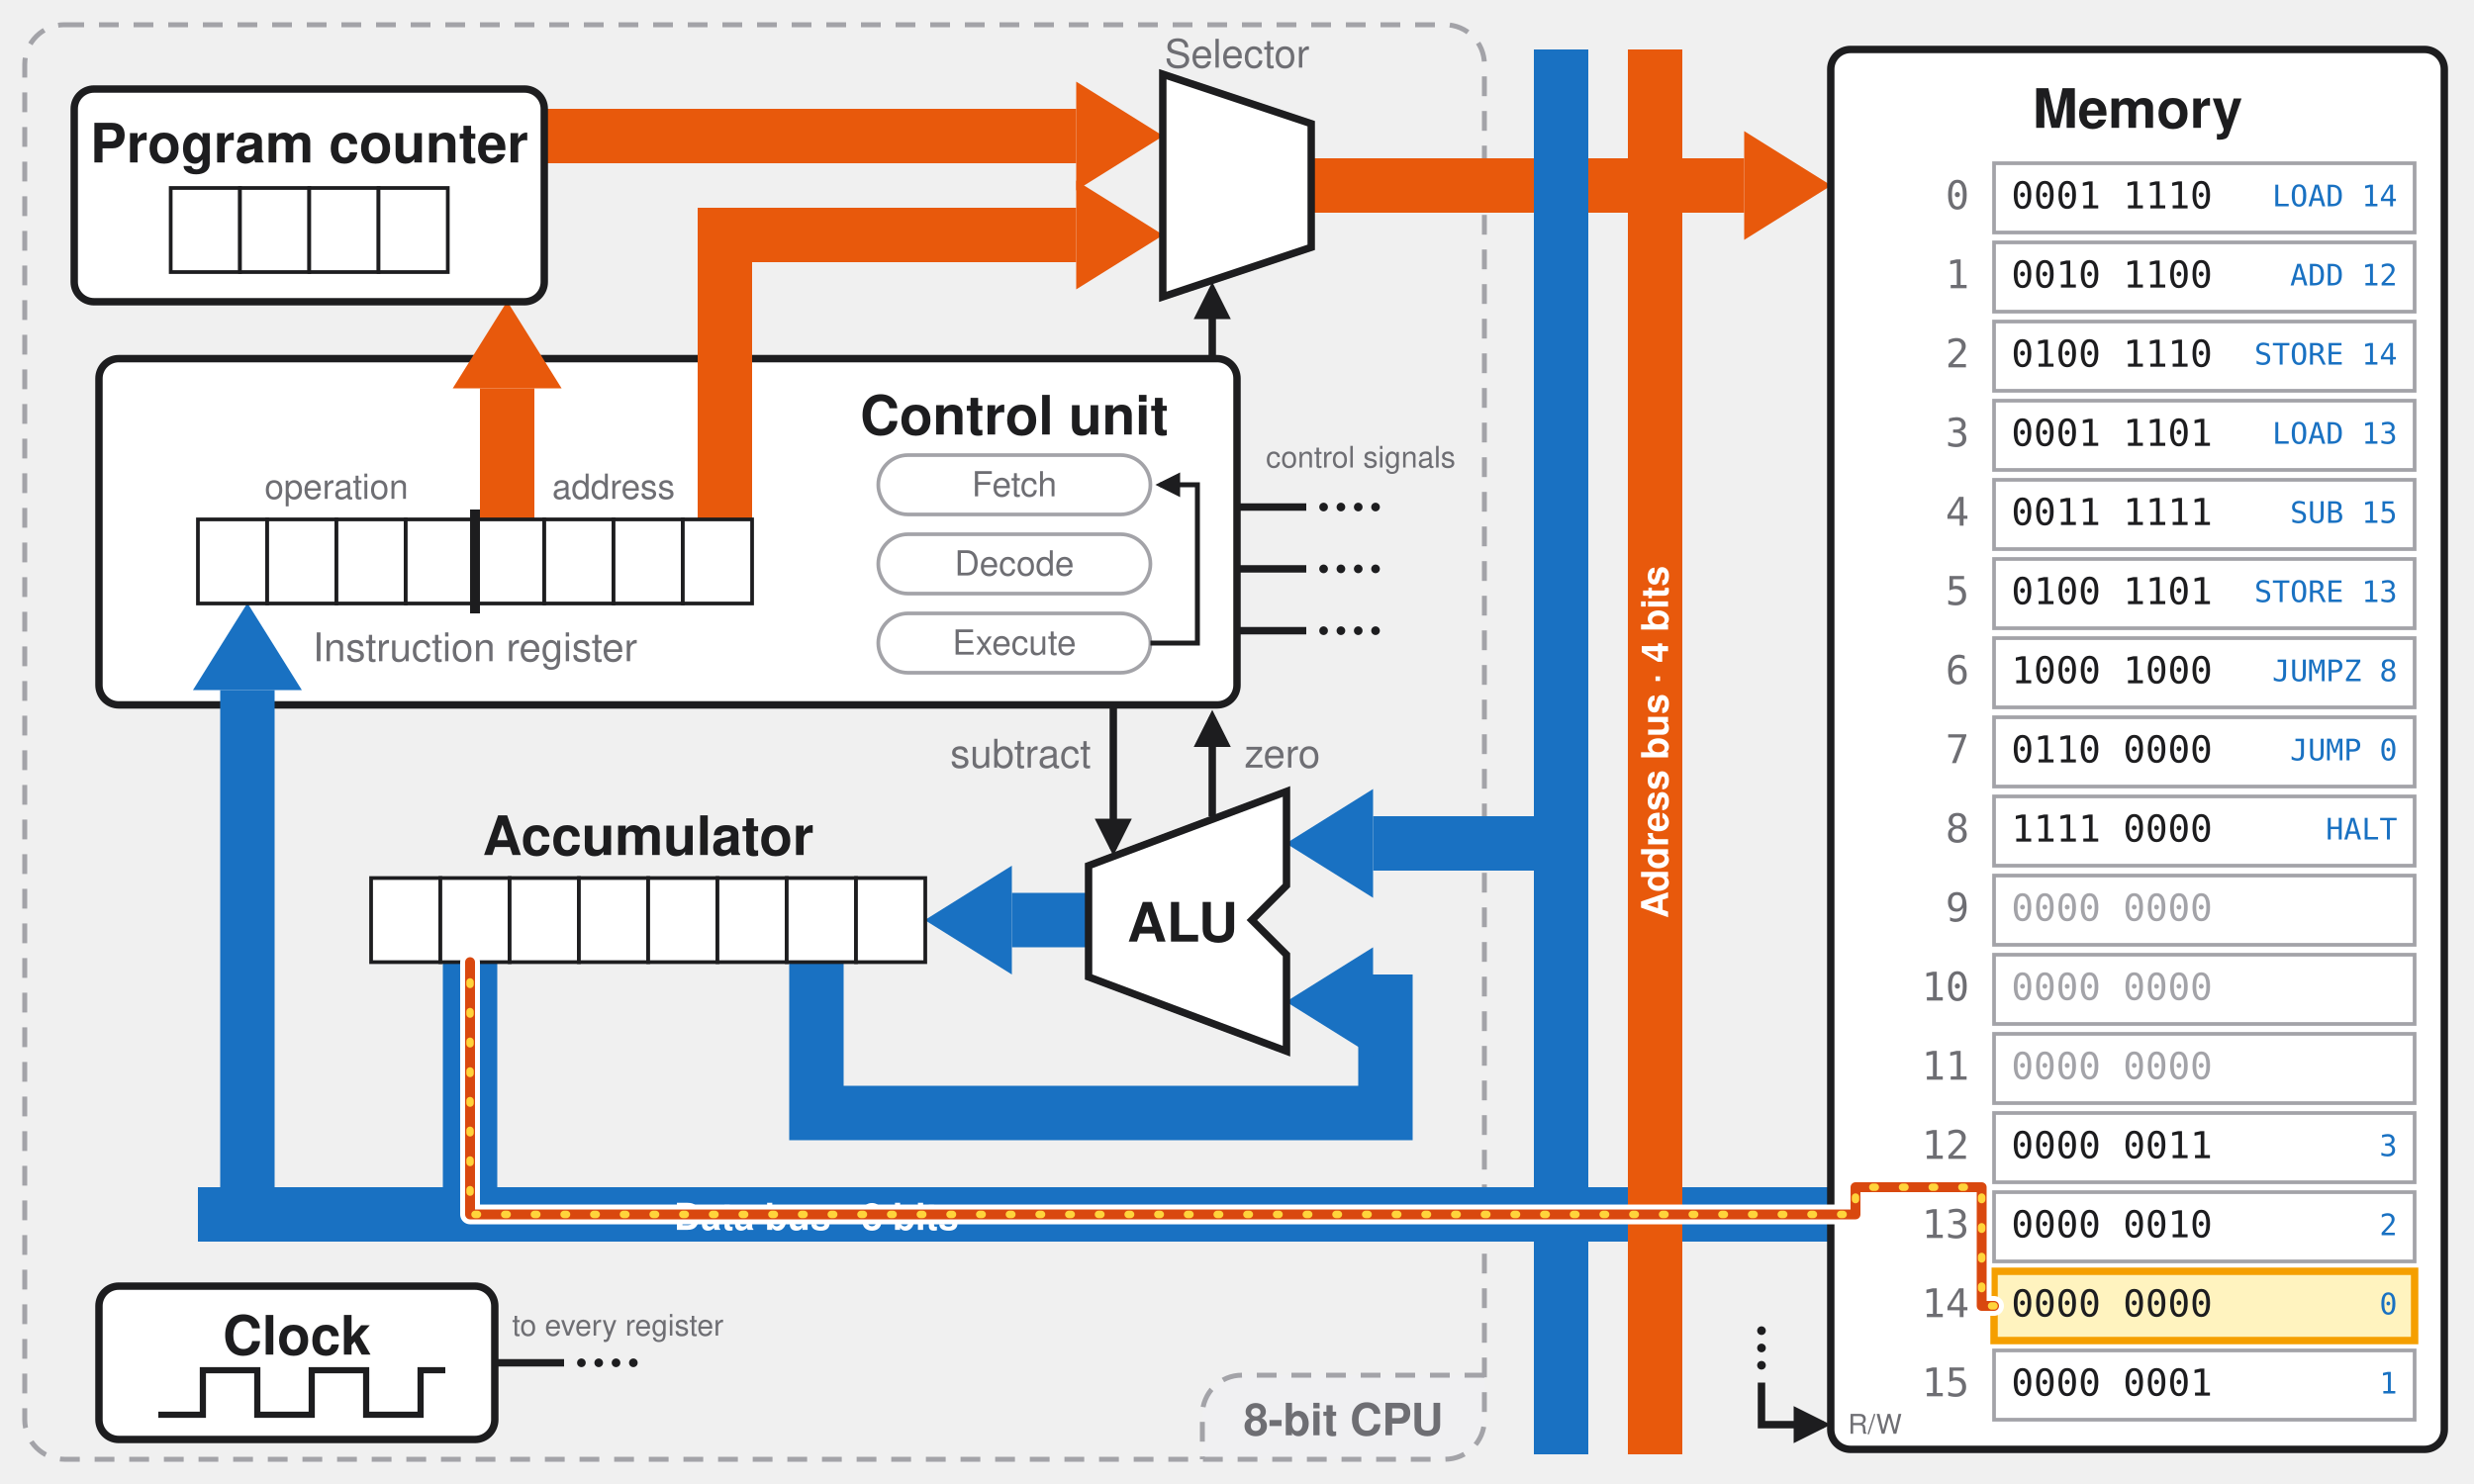
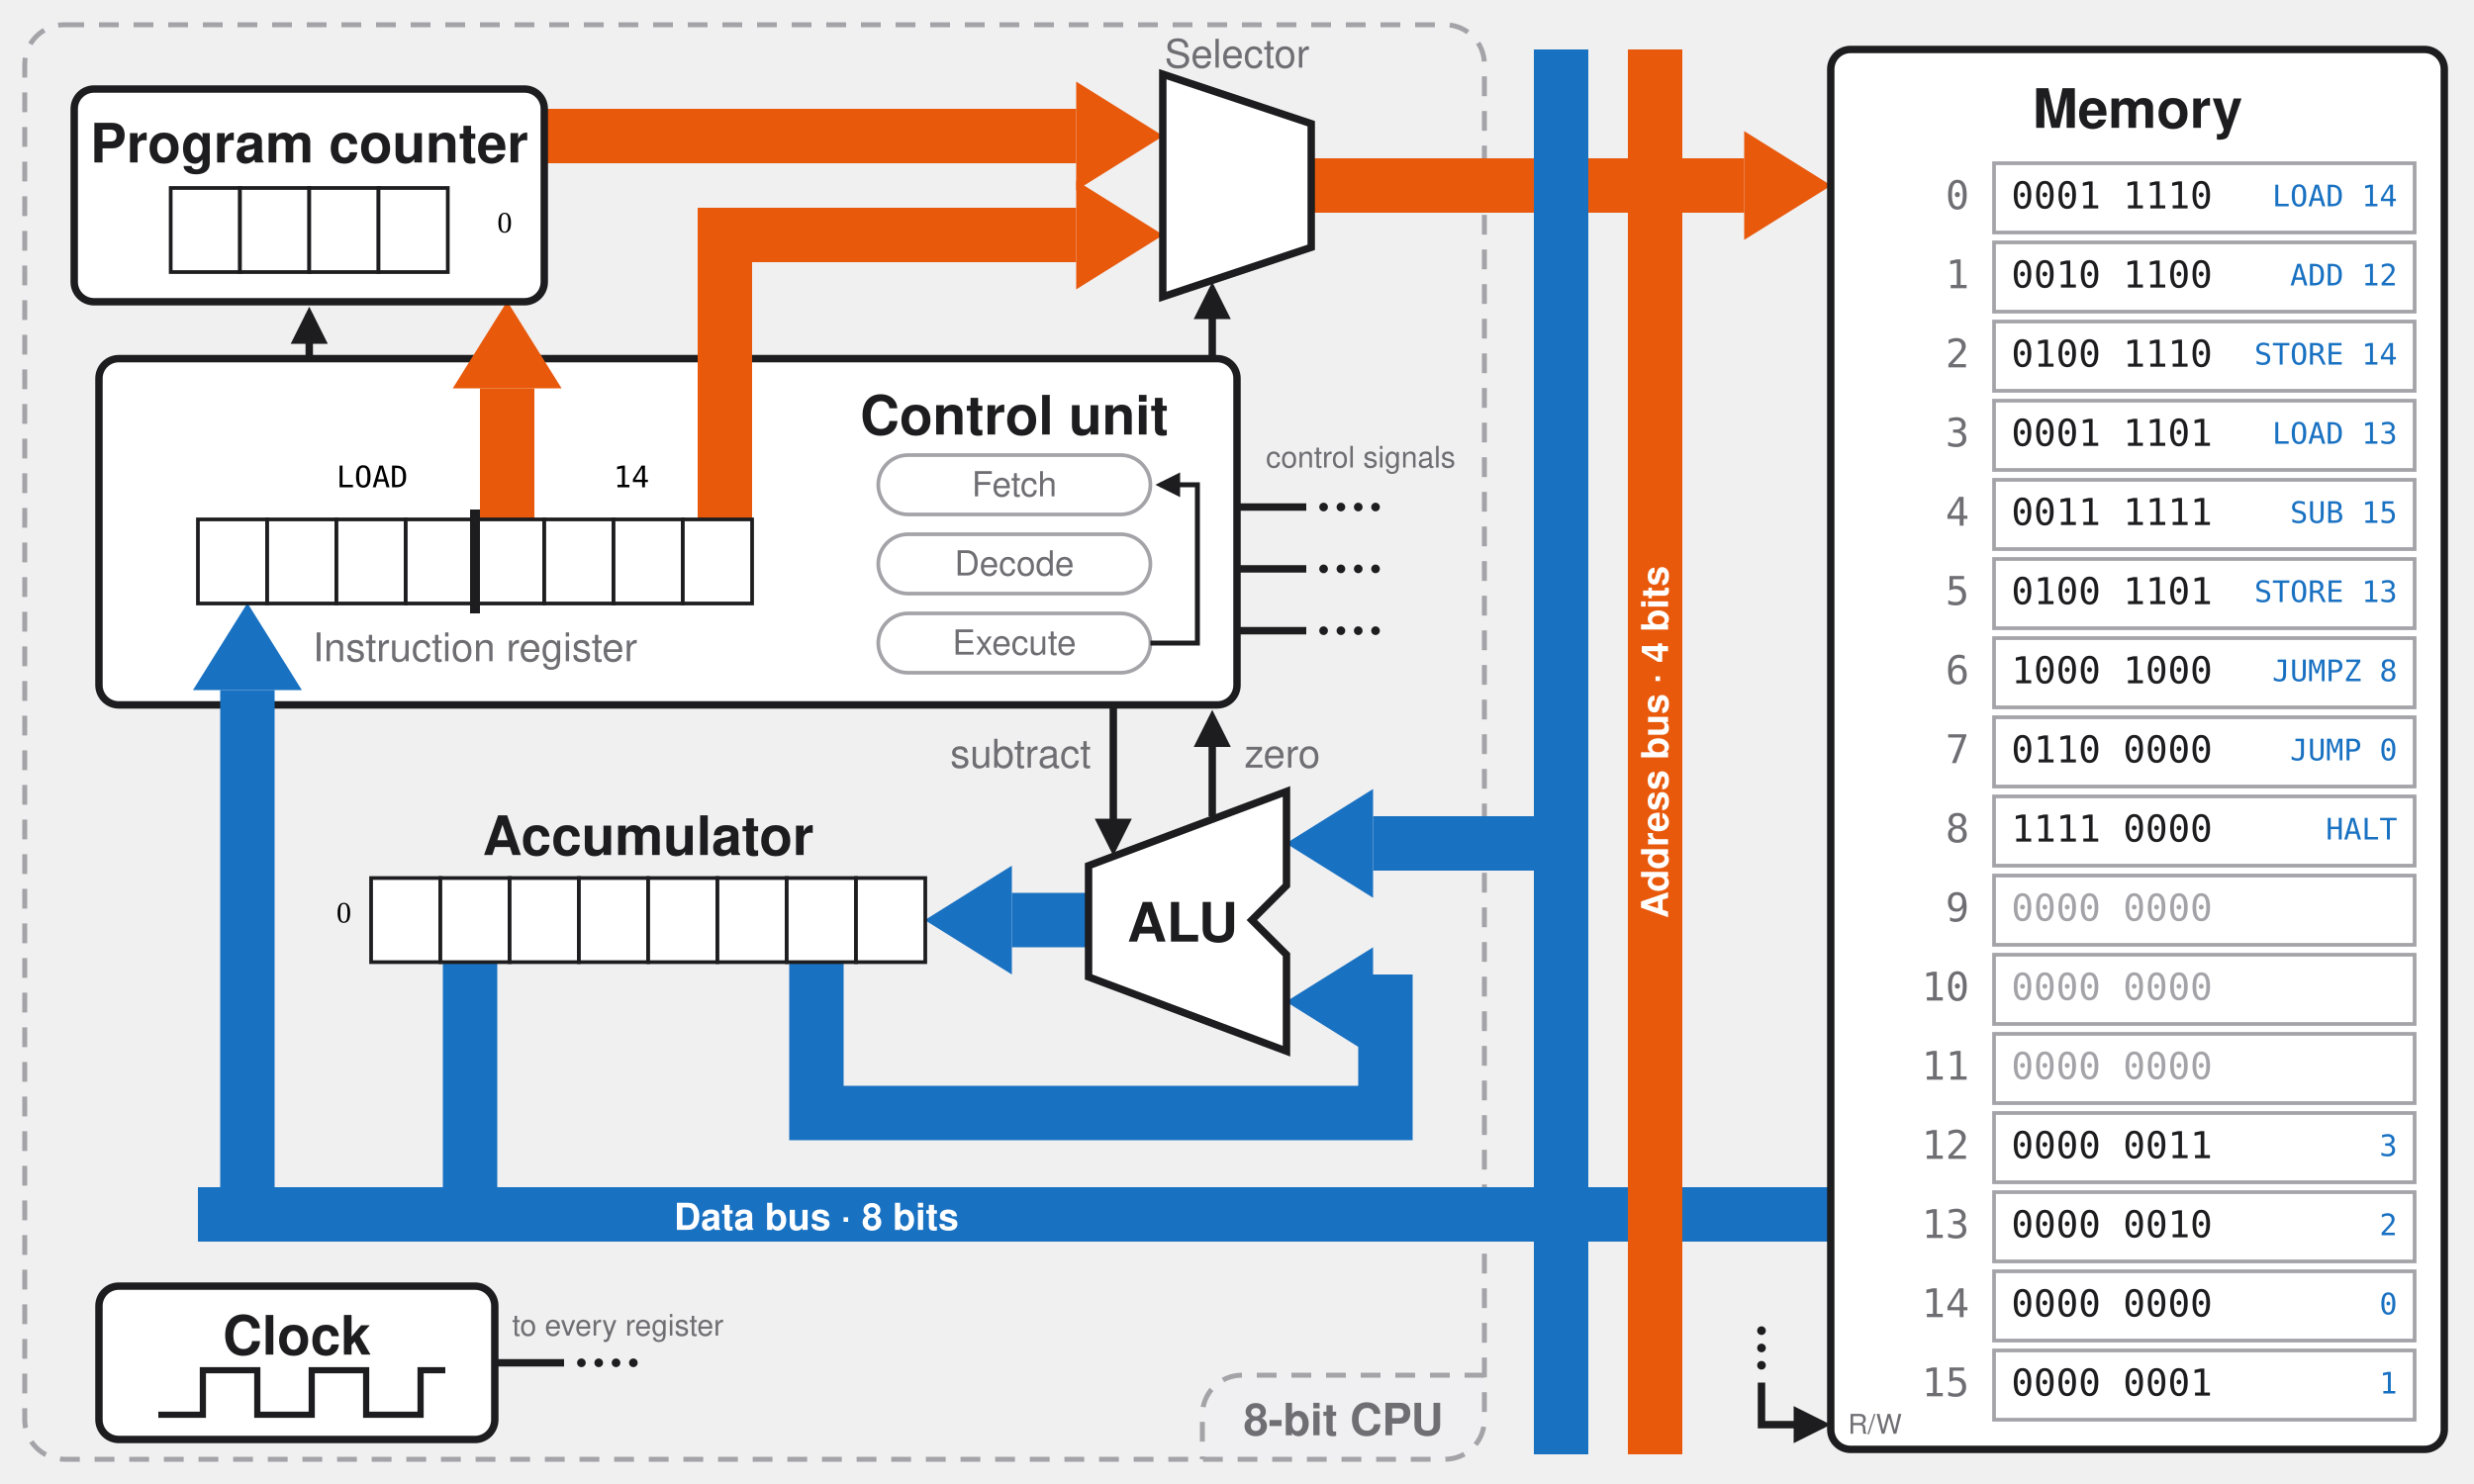
<svg xmlns="http://www.w3.org/2000/svg" class="diagram" data-family="machine" viewBox="0 0 1000 600" width="1000" height="600">
  <style id="diagram-styles">
    svg.diagram[data-family='machine'] .frame { fill: none; stroke: #a3a3a8; stroke-width: 2; stroke-dasharray: 8 6; }
    svg.diagram[data-family='machine'] .box { fill: #ffffff; stroke: #1d1d1f; stroke-width: 3; }
    svg.diagram[data-family='machine'] .label { font-family: Helvetica, Arial, sans-serif; font-size: 22px; font-weight: bold; fill: #1d1d1f; text-anchor: middle; dominant-baseline: middle; }
    svg.diagram[data-family='machine'] .small { font-family: Helvetica, Arial, sans-serif; font-size: 16px; fill: #6e6e73; text-anchor: middle; dominant-baseline: middle; }
    svg.diagram[data-family='machine'] .tiny { font-family: Helvetica, Arial, sans-serif; font-size: 14px; fill: #6e6e73; text-anchor: middle; dominant-baseline: middle; }
    svg.diagram[data-family='machine'] .label.minor { font-size: 18px; }
    /* The processor's name, in the pill in its corner */
    svg.diagram[data-family='machine'] .label.chip-name { font-size: 18px; fill: #6e6e73; }
    svg.diagram[data-family='machine'] .chip-tab { fill: #f0f0f2; }
    /* What a single wire is labelled with */
    svg.diagram[data-family='machine'] .tiny.signal { font-size: 12px; }
    /* The memory's read and write controls, which a step can light one of */
    svg.diagram[data-family='machine'] .tiny.read-write { font-size: 11px; }
    svg.diagram[data-family='machine'] text.start { text-anchor: start; }
    svg.diagram[data-family='machine'] text.end { text-anchor: end; }
    svg.diagram[data-family='machine'] .data-path { fill: none; stroke: #1971c2; stroke-width: 22; stroke-linejoin: miter; }
    svg.diagram[data-family='machine'] .address-path { fill: none; stroke: #e8590c; stroke-width: 22; stroke-linejoin: miter; }
    svg.diagram[data-family='machine'] .data-bus { fill: #1971c2; }
    svg.diagram[data-family='machine'] .address-bus { fill: #e8590c; }
    svg.diagram[data-family='machine'] .wire { fill: none; stroke: #1d1d1f; stroke-width: 3; }
    svg.diagram[data-family='machine'] .wire.thin { stroke-width: 2; }
    /* A wire that goes on somewhere not drawn */
    svg.diagram[data-family='machine'] .wire-dots { fill: none; stroke: #1d1d1f; stroke-width: 3.5; stroke-linecap: round; stroke-dasharray: 0 7; }
    svg.diagram[data-family='machine'] .bus-label { font-family: Helvetica, Arial, sans-serif; font-size: 15px; font-weight: bold; fill: #ffffff; text-anchor: middle; dominant-baseline: middle; }
    svg.diagram[data-family='machine'] .cell { fill: #ffffff; stroke: #a3a3a8; stroke-width: 1.5; }
-     /* The cell being read or written, lit like a lamp */
-     svg.diagram[data-family='machine'] .current-cell { fill: #fff3bf; stroke: #f59f00; stroke-width: 3; }
    /* A connection the control signals open between two components, drawn
       like a live wire in the circuits, its white casing keeping it apart
       from the paths it crosses */
    svg.diagram[data-family='machine'] .live-casing { fill: none; stroke: #ffffff; stroke-width: 8; stroke-linecap: round; stroke-linejoin: round; }
    svg.diagram[data-family='machine'] .live-wire { fill: none; stroke: #d9480f; stroke-width: 4; stroke-linecap: round; stroke-linejoin: round; }
    svg.diagram[data-family='machine'] .live-current { fill: none; stroke: #ffd43b; stroke-width: 3; stroke-linecap: round; stroke-dasharray: 1 11; }
    svg.diagram[data-family='machine'] .bit { fill: #ffffff; stroke: #1d1d1f; stroke-width: 1.5; }
    svg.diagram[data-family='machine'] .step { fill: #ffffff; stroke: #a3a3a8; stroke-width: 1.5; }
    svg.diagram[data-family='machine'] .cell-address { font-family: Menlo, Consolas, monospace; font-size: 16px; fill: #6e6e73; text-anchor: end; dominant-baseline: middle; }
    svg.diagram[data-family='machine'] .bits { font-family: Menlo, Consolas, monospace; font-size: 15px; fill: #1d1d1f; dominant-baseline: middle; }
    svg.diagram[data-family='machine'] .bits.unused { fill: #a3a3a8; }
    svg.diagram[data-family='machine'] .annotation { font-family: Menlo, Consolas, monospace; font-size: 12px; fill: #1971c2; text-anchor: end; dominant-baseline: middle; }
    svg.diagram[data-family='machine'] .marker-data { fill: #1971c2; }
    svg.diagram[data-family='machine'] .marker-address { fill: #e8590c; }
    svg.diagram[data-family='machine'] .marker-wire { fill: #1d1d1f; }
+ 
+     /* --- What the steps show ------------------------------------------- */
+ 
+     /* A pill of the cycle, or the cell being read or written, lit like a lamp */
+     svg.diagram[data-family='machine'] :is(.cell, .step).lit { fill: #fff3bf; stroke: #f59f00; }
+     svg.diagram[data-family='machine'] .cell.lit { stroke-width: 3; }
+     svg.diagram[data-family='machine'] .step.lit { stroke-width: 2; }
+     /* A control signal the control unit gives, in red */
+     svg.diagram[data-family='machine'] .wire.lit { stroke: #e03131; }
+     svg.diagram[data-family='machine'] .wire.lit[marker-end] { marker-end: url(#wire-arrow-lit); }
+     svg.diagram[data-family='machine'] .marker-wire.lit-marker { fill: #e03131; }
+     /* R or W of the memory's controls, in red, the other letters paled, all
+        drawn over the controls with a halo hiding them */
+     svg.diagram[data-family='machine'] .read-write.lit { fill: #e03131; stroke: #ffffff; stroke-width: 3; stroke-linejoin: round; paint-order: stroke; }
+     svg.diagram[data-family='machine'] .read-write.lit .unlit { fill: #c7c7cc; }
+     /* A register's value, one binary digit in each of its boxes */
+     svg.diagram[data-family='machine'] .bit-value { font-family: Menlo, Consolas, monospace; font-size: 18px; fill: #1d1d1f; text-anchor: middle; dominant-baseline: middle; }
+     /* What the room says aloud: a register's value in decimal, the decoded
+        instruction over the captions it replaces */
+     svg.diagram[data-family='machine'] :is(.decimal, .decoded) { font-family: Helvetica, Arial, sans-serif; font-size: 18px; font-weight: bold; fill: #1971c2; text-anchor: middle; dominant-baseline: middle; }
+     svg.diagram[data-family='machine'] .decoded { font-family: Menlo, Consolas, monospace; }
+     svg.diagram[data-family='machine'] .mask { fill: #ffffff; }
+ 
+     /* --- Focus --------------------------------------------------------- */
+ 
+     /* A part the current step is not about is drawn paler, rather than made
+        transparent, which would show the paths drawn under the boxes. Values
+        stay as they are, the room following them from step to step. */
+     svg.diagram[data-family='machine'] :is(.faded.box, .faded .box, .faded .bit) { stroke: #c7c7cc; }
+     svg.diagram[data-family='machine'] :is(.faded .cell) { stroke: #dcdce0; }
+     svg.diagram[data-family='machine'] :is(.faded .label, .faded .small, .faded .tiny, .faded .cell-address) { fill: #b8b8bd; }
+     svg.diagram[data-family='machine'] :is(.faded .bits) { fill: #8e8e93; }
+     svg.diagram[data-family='machine'] :is(.faded.data-path, .faded .data-path) { stroke: #b4d0ee; }
+     svg.diagram[data-family='machine'] :is(.faded.address-path, .faded .address-path) { stroke: #f7cbb0; }
+     svg.diagram[data-family='machine'] :is(.faded .data-bus) { fill: #b4d0ee; }
+     svg.diagram[data-family='machine'] :is(.faded .address-bus) { fill: #f7cbb0; }
+     svg.diagram[data-family='machine'] :is(.faded.wire, .faded .wire, .faded .wire-dots) { stroke: #c7c7cc; }
+     /* An arrowhead takes its colour from its marker, not from its path */
+     svg.diagram[data-family='machine'] :is(.faded.data-path, .faded .data-path)[marker-end] { marker-end: url(#data-arrow-faded); }
+     svg.diagram[data-family='machine'] :is(.faded.address-path, .faded .address-path)[marker-end] { marker-end: url(#address-arrow-faded); }
+     svg.diagram[data-family='machine'] :is(.faded.wire, .faded .wire)[marker-end] { marker-end: url(#wire-arrow-faded); }
+     svg.diagram[data-family='machine'] .marker-data.faded-marker { fill: #b4d0ee; }
+     svg.diagram[data-family='machine'] .marker-address.faded-marker { fill: #f7cbb0; }
+     svg.diagram[data-family='machine'] .marker-wire.faded-marker { fill: #c7c7cc; }
+ 
+     @media screen and (prefers-reduced-motion: no-preference) {
+       /* Current running along a live wire */
+       svg.diagram[data-family='machine'] .live-current { animation: machine-current 0.6s linear infinite; }
+       /* Focus changes in a moment rather than at once */
+       svg.diagram[data-family='machine'] :is([data-faded-at], [data-faded-at] *) { transition: fill 0.18s, stroke 0.18s; }
+     }
+     @keyframes machine-current {
+       to { stroke-dashoffset: -12; }
+     }
  </style>
  <defs id="diagram-defs">
    <marker id="data-arrow" viewBox="0 0 8 10" refX="0" refY="5" markerWidth="1.6" markerHeight="2" orient="auto">
      <path class="marker-data" d="M0 0 L8 5 L0 10 z" />
    </marker>
    <marker id="address-arrow" viewBox="0 0 8 10" refX="0" refY="5" markerWidth="1.6" markerHeight="2" orient="auto">
      <path class="marker-address" d="M0 0 L8 5 L0 10 z" />
    </marker>
    <marker id="wire-arrow" viewBox="0 0 10 10" refX="8" refY="5" markerWidth="5" markerHeight="5" orient="auto">
      <path class="marker-wire" d="M0 0 L10 5 L0 10 z" />
+     </marker>
+     <marker id="wire-arrow-lit" viewBox="0 0 10 10" refX="8" refY="5" markerWidth="5" markerHeight="5" orient="auto">
+       <path class="marker-wire lit-marker" d="M0 0 L10 5 L0 10 z" />
+     </marker>
+     <marker id="data-arrow-faded" viewBox="0 0 8 10" refX="0" refY="5" markerWidth="1.6" markerHeight="2" orient="auto">
+       <path class="marker-data faded-marker" d="M0 0 L8 5 L0 10 z" />
+     </marker>
+     <marker id="address-arrow-faded" viewBox="0 0 8 10" refX="0" refY="5" markerWidth="1.6" markerHeight="2" orient="auto">
+       <path class="marker-address faded-marker" d="M0 0 L8 5 L0 10 z" />
+     </marker>
+     <marker id="wire-arrow-faded" viewBox="0 0 10 10" refX="8" refY="5" markerWidth="5" markerHeight="5" orient="auto">
+       <path class="marker-wire faded-marker" d="M0 0 L10 5 L0 10 z" />
    </marker>
  </defs>
  <path class="chip-tab" d="M600 556 V574 A16 16 0 0 1 584 590 H486 V572 A16 16 0 0 1 502 556 Z" />
  <rect class="frame" x="10" y="10" width="590" height="580" rx="16" />
  <path class="frame" d="M600 556 H502 A16 16 0 0 0 486 572 V590" />
  <text class="label chip-name" x="543" y="574">8-bit CPU</text>
  <g id="control-unit">
    <rect class="box" x="40" y="145" width="460" height="140" rx="8" />
    <text class="label" x="410" y="168">Control unit</text>
  </g>
  <g id="paths">
    <path id="path-pc-selector" class="address-path" d="M216 55 H435" marker-end="url(#address-arrow)" />
    <path id="path-ir-selector" class="address-path" d="M293 214 V95 H435" marker-end="url(#address-arrow)" />
    <path id="path-ir-pc" class="address-path" d="M205 214 V157" marker-end="url(#address-arrow)" />
    <path id="path-bus-ir" class="data-path" d="M100 484 V279" marker-end="url(#data-arrow)" />
    <path id="path-acc-bus" class="data-path" d="M190 385 V484" />
    <path id="path-alu-acc" class="data-path" d="M444 372 H409" marker-end="url(#data-arrow)" />
    <path id="path-bus-alu" class="data-path" d="M631 341 H555" marker-end="url(#data-arrow)" />
    <path id="path-acc-alu" class="data-path" d="M330 385 V450 H560 V405 H555" marker-end="url(#data-arrow)" />
  </g>
  <path id="path-selector-address-bus" class="address-path" d="M526 75 H669" />
  <path id="path-data-bus-memory" class="data-path" d="M631 491 H742" />
  <g id="data-bus">
    <rect class="data-bus" x="620" y="20" width="22" height="568" />
    <rect class="data-bus" x="80" y="480" width="562" height="22" />
    <text class="bus-label" x="330" y="492">Data bus · 8 bits</text>
  </g>
  <g id="address-bus">
    <rect class="address-bus" x="658" y="20" width="22" height="568" />
+     <text class="bus-label" x="669" y="300" transform="rotate(-90 669 300)">Address bus · 4 bits</text>
  </g>
  <path id="path-address-bus-memory" class="address-path" d="M669 75 H705" marker-end="url(#address-arrow)" />
-   <text class="bus-label" x="669" y="300" transform="rotate(-90 669 300)">Address bus · 4 bits</text>
  <g id="selector">
    <polygon class="box" points="470,30 530,50 530,100 470,120" />
    <text class="small" x="500" y="22">Selector</text>
  </g>
  <path id="wire-select" class="wire" d="M490 145 V117" marker-end="url(#wire-arrow)" />
+   <path id="wire-count" class="wire" d="M125 145 V127" marker-end="url(#wire-arrow)" />
  <g id="program-counter">
    <rect class="box" x="30" y="36" width="190" height="86" rx="8" />
    <text class="label" x="125" y="58">Program counter</text>
    <rect class="bit" x="69" y="76" width="28" height="34" />
    <rect class="bit" x="97" y="76" width="28" height="34" />
    <rect class="bit" x="125" y="76" width="28" height="34" />
    <rect class="bit" x="153" y="76" width="28" height="34" />
  </g>
+   <text id="decimal-program-counter" class="decimal transient" x="201" y="94">0</text>
  <g id="instruction-register">
    <rect class="bit" x="80" y="210" width="28" height="34" />
    <rect class="bit" x="108" y="210" width="28" height="34" />
    <rect class="bit" x="136" y="210" width="28" height="34" />
    <rect class="bit" x="164" y="210" width="28" height="34" />
    <rect class="bit" x="192" y="210" width="28" height="34" />
    <rect class="bit" x="220" y="210" width="28" height="34" />
    <rect class="bit" x="248" y="210" width="28" height="34" />
    <rect class="bit" x="276" y="210" width="28" height="34" />
    <line x1="192" y1="206" x2="192" y2="248" stroke="#1d1d1f" stroke-width="4" />
-   </g>
-   <text class="tiny" x="136" y="197">operation</text>
-   <text class="tiny" x="248" y="197">address</text>
-   <text class="small" x="192" y="262">Instruction register</text>
+     <text class="tiny" x="136" y="197">operation</text>
+     <text class="tiny" x="248" y="197">address</text>
+     <text class="small" x="192" y="262">Instruction register</text>
+   </g>
+   <g id="decoded-operation" class="transient">
+     <rect class="mask" x="84" y="185" width="104" height="22" />
+     <text class="decoded" x="136" y="197">LOAD</text>
+   </g>
+   <g id="decoded-address" class="transient">
+     <rect class="mask" x="220" y="185" width="56" height="22" />
+     <text class="decoded" x="248" y="197">14</text>
+   </g>
  <g id="steps">
    <g id="step-fetch">
      <rect class="step" x="355" y="184" width="110" height="24" rx="12" />
      <text class="tiny" x="410" y="196">Fetch</text>
    </g>
    <g id="step-decode">
      <rect class="step" x="355" y="216" width="110" height="24" rx="12" />
      <text class="tiny" x="410" y="228">Decode</text>
    </g>
    <g id="step-execute">
      <rect class="step" x="355" y="248" width="110" height="24" rx="12" />
      <text class="tiny" x="410" y="260">Execute</text>
    </g>
    <path id="wire-step-loop" class="wire thin" d="M465 260 H484 V196 H469" marker-end="url(#wire-arrow)" />
  </g>
  <g id="accumulator">
    <rect class="bit" x="150" y="355" width="28" height="34" />
    <rect class="bit" x="178" y="355" width="28" height="34" />
    <rect class="bit" x="206" y="355" width="28" height="34" />
    <rect class="bit" x="234" y="355" width="28" height="34" />
    <rect class="bit" x="262" y="355" width="28" height="34" />
    <rect class="bit" x="290" y="355" width="28" height="34" />
    <rect class="bit" x="318" y="355" width="28" height="34" />
    <rect class="bit" x="346" y="355" width="28" height="34" />
-   </g>
-   <text class="label" x="262" y="338">Accumulator</text>
+     <text class="label" x="262" y="338">Accumulator</text>
+   </g>
+   <text id="decimal-accumulator" class="decimal end transient" x="142" y="373">0</text>
  <g id="alu">
    <polygon class="box" points="520,320 520,358 506,372 520,386 520,425 440,395 440,350" />
    <text class="label" x="478" y="373">ALU</text>
  </g>
-   <path id="wire-zero" class="wire" d="M490 330 V290" marker-end="url(#wire-arrow)" />
-   <text class="small start" x="503" y="305">zero</text>
-   <path id="wire-subtract" class="wire" d="M450 285 V343" marker-end="url(#wire-arrow)" />
-   <text class="small end" x="441" y="305">subtract</text>
+   <g id="wire-zero">
+     <path class="wire" d="M490 330 V290" marker-end="url(#wire-arrow)" />
+     <text class="small start" x="503" y="305">zero</text>
+   </g>
+   <g id="wire-subtract">
+     <path class="wire" d="M450 285 V343" marker-end="url(#wire-arrow)" />
+     <text class="small end" x="441" y="305">subtract</text>
+   </g>
  <g id="control-signals">
    <path class="wire" d="M500 205 H528" />
    <path class="wire-dots" d="M535 205 H556" />
    <path class="wire" d="M500 230 H528" />
    <path class="wire-dots" d="M535 230 H556" />
    <path class="wire" d="M500 255 H528" />
    <path class="wire-dots" d="M535 255 H556" />
    <text class="tiny signal" x="550" y="185">control signals</text>
  </g>
  <g id="clock">
    <rect class="box" x="40" y="520" width="160" height="62" rx="8" />
    <text class="label" x="120" y="540">Clock</text>
    <path d="M64 572 H82 V554 H104 V572 H126 V554 H148 V572 H170 V554 H180" fill="none" stroke="#1d1d1f" stroke-width="2.5" />
  </g>
  <g id="wire-clock">
    <path class="wire" d="M200 551 H228" />
    <path class="wire-dots" d="M235 551 H256" />
-   </g>
-   <text class="tiny signal start" x="207" y="536">to every register</text>
+     <text class="tiny signal start" x="207" y="536">to every register</text>
+   </g>
  <g id="memory">
    <rect class="box" x="740" y="20" width="248" height="566" rx="8" />
    <text class="label" x="864" y="44">Memory</text>
  </g>
  <g id="cells">
    <g id="cell-0">
      <text class="cell-address" x="796" y="80">0</text>
      <rect class="cell" x="806" y="66" width="170" height="28" />
      <text class="bits" x="813" y="80">0001 1110</text>
      <text class="annotation" x="969" y="80">LOAD 14</text>
    </g>
    <g id="cell-1">
      <text class="cell-address" x="796" y="112">1</text>
      <rect class="cell" x="806" y="98" width="170" height="28" />
      <text class="bits" x="813" y="112">0010 1100</text>
      <text class="annotation" x="969" y="112">ADD 12</text>
    </g>
    <g id="cell-2">
      <text class="cell-address" x="796" y="144">2</text>
      <rect class="cell" x="806" y="130" width="170" height="28" />
      <text class="bits" x="813" y="144">0100 1110</text>
      <text class="annotation" x="969" y="144">STORE 14</text>
    </g>
    <g id="cell-3">
      <text class="cell-address" x="796" y="176">3</text>
      <rect class="cell" x="806" y="162" width="170" height="28" />
      <text class="bits" x="813" y="176">0001 1101</text>
      <text class="annotation" x="969" y="176">LOAD 13</text>
    </g>
    <g id="cell-4">
      <text class="cell-address" x="796" y="208">4</text>
      <rect class="cell" x="806" y="194" width="170" height="28" />
      <text class="bits" x="813" y="208">0011 1111</text>
      <text class="annotation" x="969" y="208">SUB 15</text>
    </g>
    <g id="cell-5">
      <text class="cell-address" x="796" y="240">5</text>
      <rect class="cell" x="806" y="226" width="170" height="28" />
      <text class="bits" x="813" y="240">0100 1101</text>
      <text class="annotation" x="969" y="240">STORE 13</text>
    </g>
    <g id="cell-6">
      <text class="cell-address" x="796" y="272">6</text>
      <rect class="cell" x="806" y="258" width="170" height="28" />
      <text class="bits" x="813" y="272">1000 1000</text>
      <text class="annotation" x="969" y="272">JUMPZ 8</text>
    </g>
    <g id="cell-7">
      <text class="cell-address" x="796" y="304">7</text>
      <rect class="cell" x="806" y="290" width="170" height="28" />
      <text class="bits" x="813" y="304">0110 0000</text>
      <text class="annotation" x="969" y="304">JUMP 0</text>
    </g>
    <g id="cell-8">
      <text class="cell-address" x="796" y="336">8</text>
      <rect class="cell" x="806" y="322" width="170" height="28" />
      <text class="bits" x="813" y="336">1111 0000</text>
      <text class="annotation" x="969" y="336">HALT</text>
    </g>
    <g id="cell-9">
      <text class="cell-address" x="796" y="368">9</text>
      <rect class="cell" x="806" y="354" width="170" height="28" />
      <text class="bits unused" x="813" y="368">0000 0000</text>
    </g>
    <g id="cell-10">
      <text class="cell-address" x="796" y="400">10</text>
      <rect class="cell" x="806" y="386" width="170" height="28" />
      <text class="bits unused" x="813" y="400">0000 0000</text>
    </g>
    <g id="cell-11">
      <text class="cell-address" x="796" y="432">11</text>
      <rect class="cell" x="806" y="418" width="170" height="28" />
      <text class="bits unused" x="813" y="432">0000 0000</text>
    </g>
    <g id="cell-12">
      <text class="cell-address" x="796" y="464">12</text>
      <rect class="cell" x="806" y="450" width="170" height="28" />
      <text class="bits" x="813" y="464">0000 0011</text>
      <text class="annotation" x="969" y="464">3</text>
    </g>
    <g id="cell-13">
      <text class="cell-address" x="796" y="496">13</text>
      <rect class="cell" x="806" y="482" width="170" height="28" />
      <text class="bits" x="813" y="496">0000 0010</text>
      <text class="annotation" x="969" y="496">2</text>
    </g>
    <g id="cell-14">
      <text class="cell-address" x="796" y="528">14</text>
      <rect class="cell" x="806" y="514" width="170" height="28" />
-       <rect class="current-cell transient" x="806" y="514" width="170" height="28" />
      <text class="bits" x="813" y="528">0000 0000</text>
      <text class="annotation" x="969" y="528">0</text>
    </g>
    <g id="cell-15">
      <text class="cell-address" x="796" y="560">15</text>
      <rect class="cell" x="806" y="546" width="170" height="28" />
      <text class="bits" x="813" y="560">0000 0001</text>
      <text class="annotation" x="969" y="560">1</text>
    </g>
  </g>
  <g id="wire-read-write">
    <path class="wire-dots" d="M712 538 V552.5" />
    <path class="wire" d="M712 559 V576 H737" marker-end="url(#wire-arrow)" />
-   </g>
-   <text class="tiny read-write start" x="747" y="576">R/W</text>
-   <g id="live-memory-accumulator" class="transient">
-     <path class="live-casing" d="M806 528 H801 V480 H750 V491 H190 V389" />
-     <path class="live-wire" d="M806 528 H801 V480 H750 V491 H190 V389" />
-     <path class="live-current" d="M806 528 H801 V480 H750 V491 H190 V389" />
-   </g>
+     <text id="read-write" class="tiny read-write start" x="747" y="576">R/W</text>
+   </g>
+   <g id="live-wires" />
</svg>
